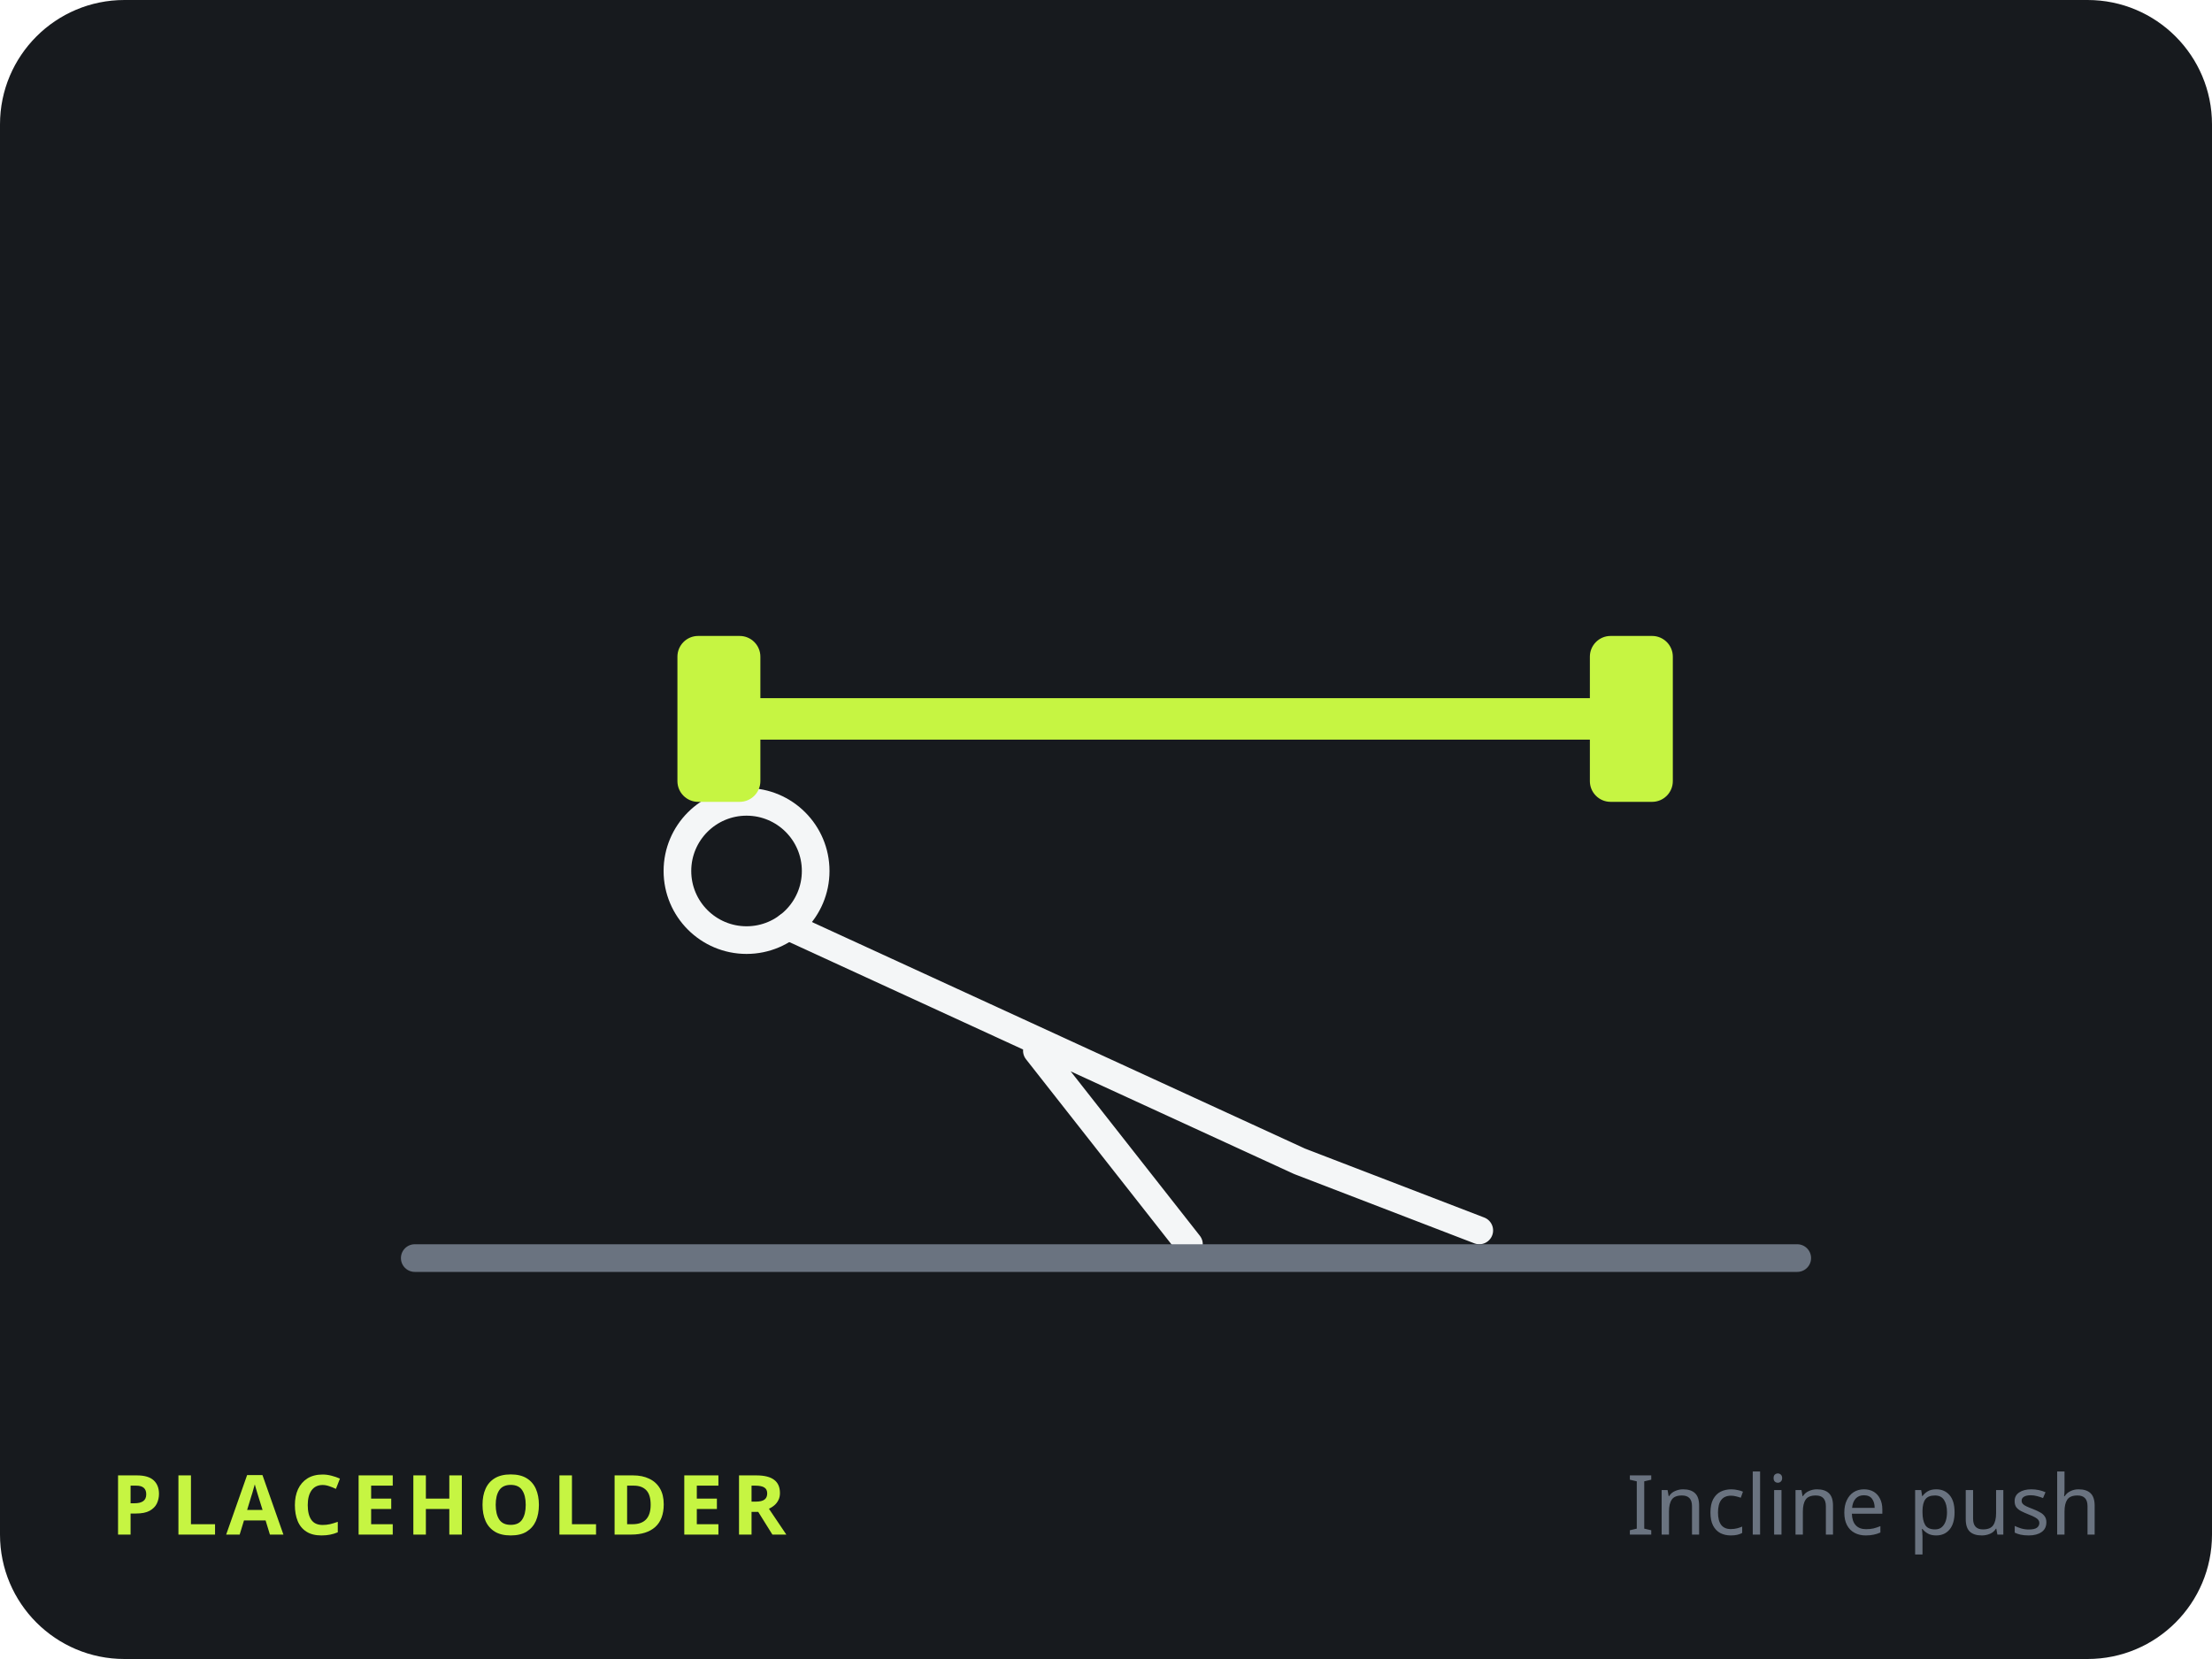
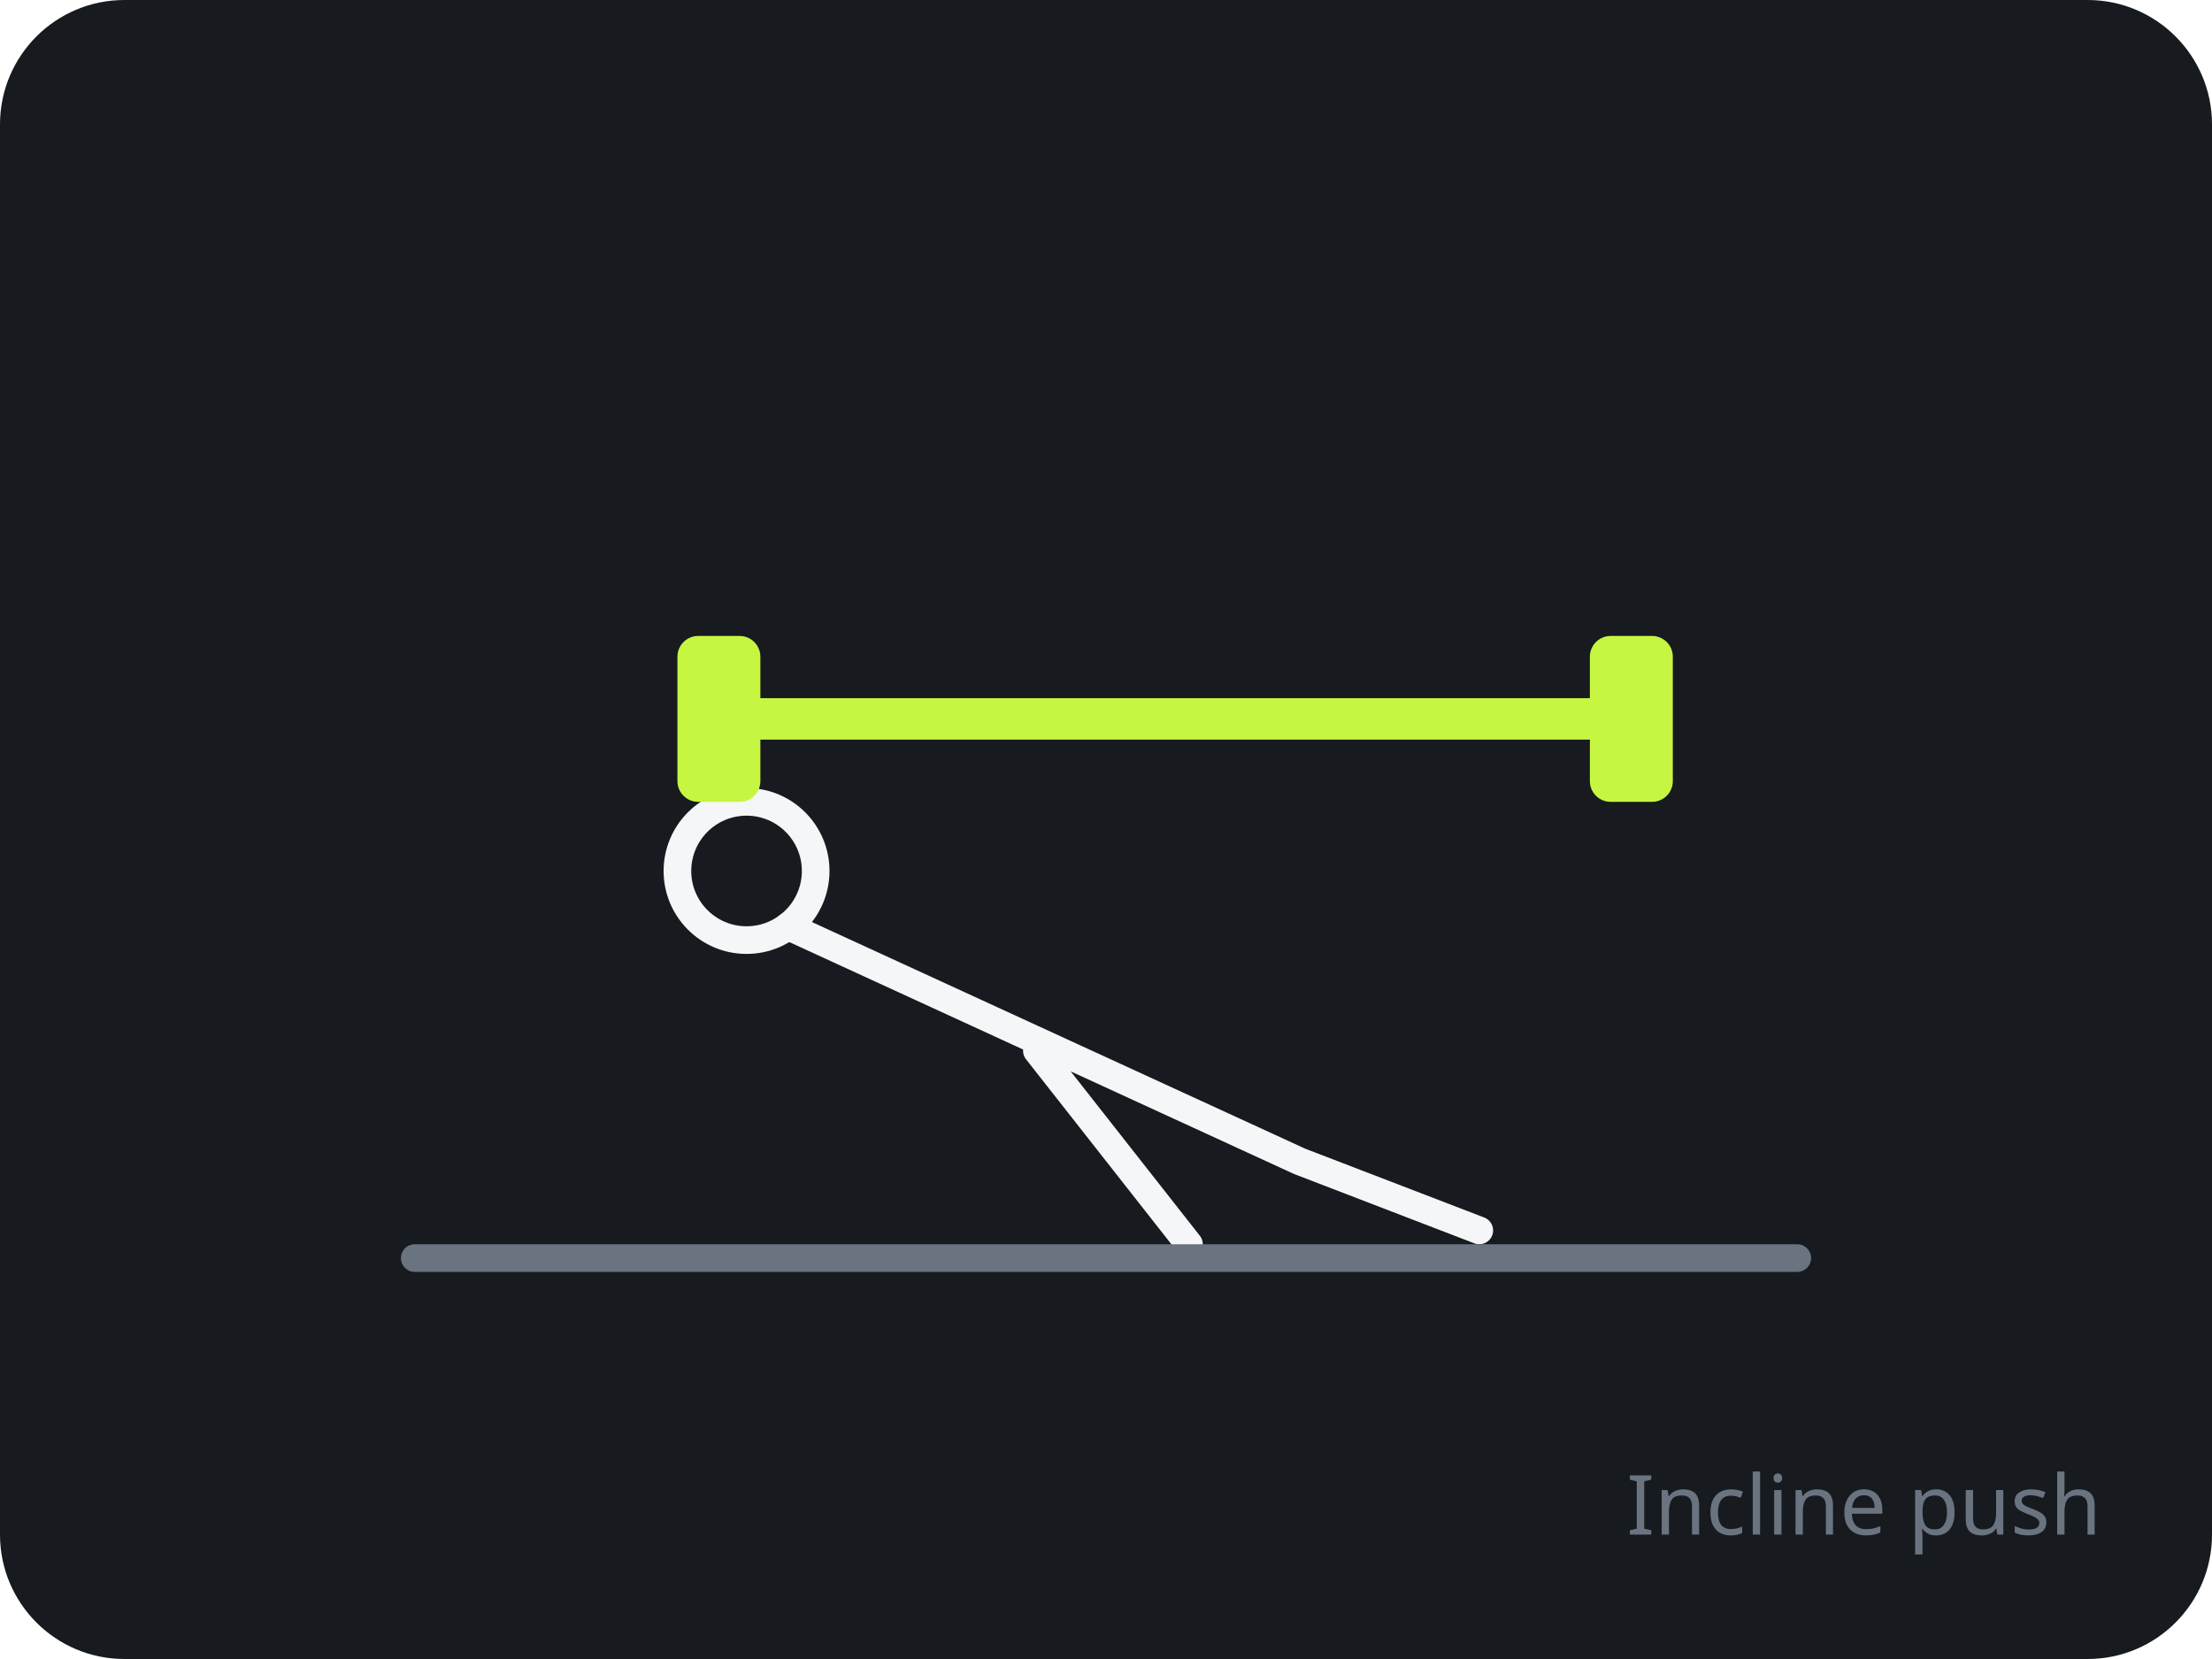
- <svg xmlns="http://www.w3.org/2000/svg" viewBox="0 0 320 240" width="320" height="240" role="img" aria-label="Placeholder demonstration: Incline push">
+ <svg xmlns="http://www.w3.org/2000/svg" viewBox="0 0 320 240" width="320" height="240" role="img" aria-label="Diagram: Incline push">
  <rect width="320" height="240" rx="18" fill="#171a1e" />
  <circle cx="108" cy="126" r="10" stroke="#f4f6f7" stroke-width="4" stroke-linecap="round" fill="none" />
  <path d="M114 134 L188 168 M188 168 L214 178 M150 152 L172 180" stroke="#f4f6f7" stroke-width="4" stroke-linecap="round" fill="none" />
  <path d="M60 182 H260" stroke="#6a7380" stroke-width="4" stroke-linecap="round" />
  <g>
    <path d="M110 104 H230" stroke="#c6f542" stroke-width="6" stroke-linecap="round" />
    <rect x="98" y="92" width="12" height="24" rx="3" fill="#c6f542" />
    <rect x="230" y="92" width="12" height="24" rx="3" fill="#c6f542" />
  </g>
-   <text x="16" y="222" font-family="system-ui, sans-serif" font-size="12" font-weight="700" fill="#c6f542" letter-spacing="1.2">PLACEHOLDER</text>
  <text x="304" y="222" text-anchor="end" font-family="system-ui, sans-serif" font-size="12" fill="#6a7380">Incline push</text>
</svg>
